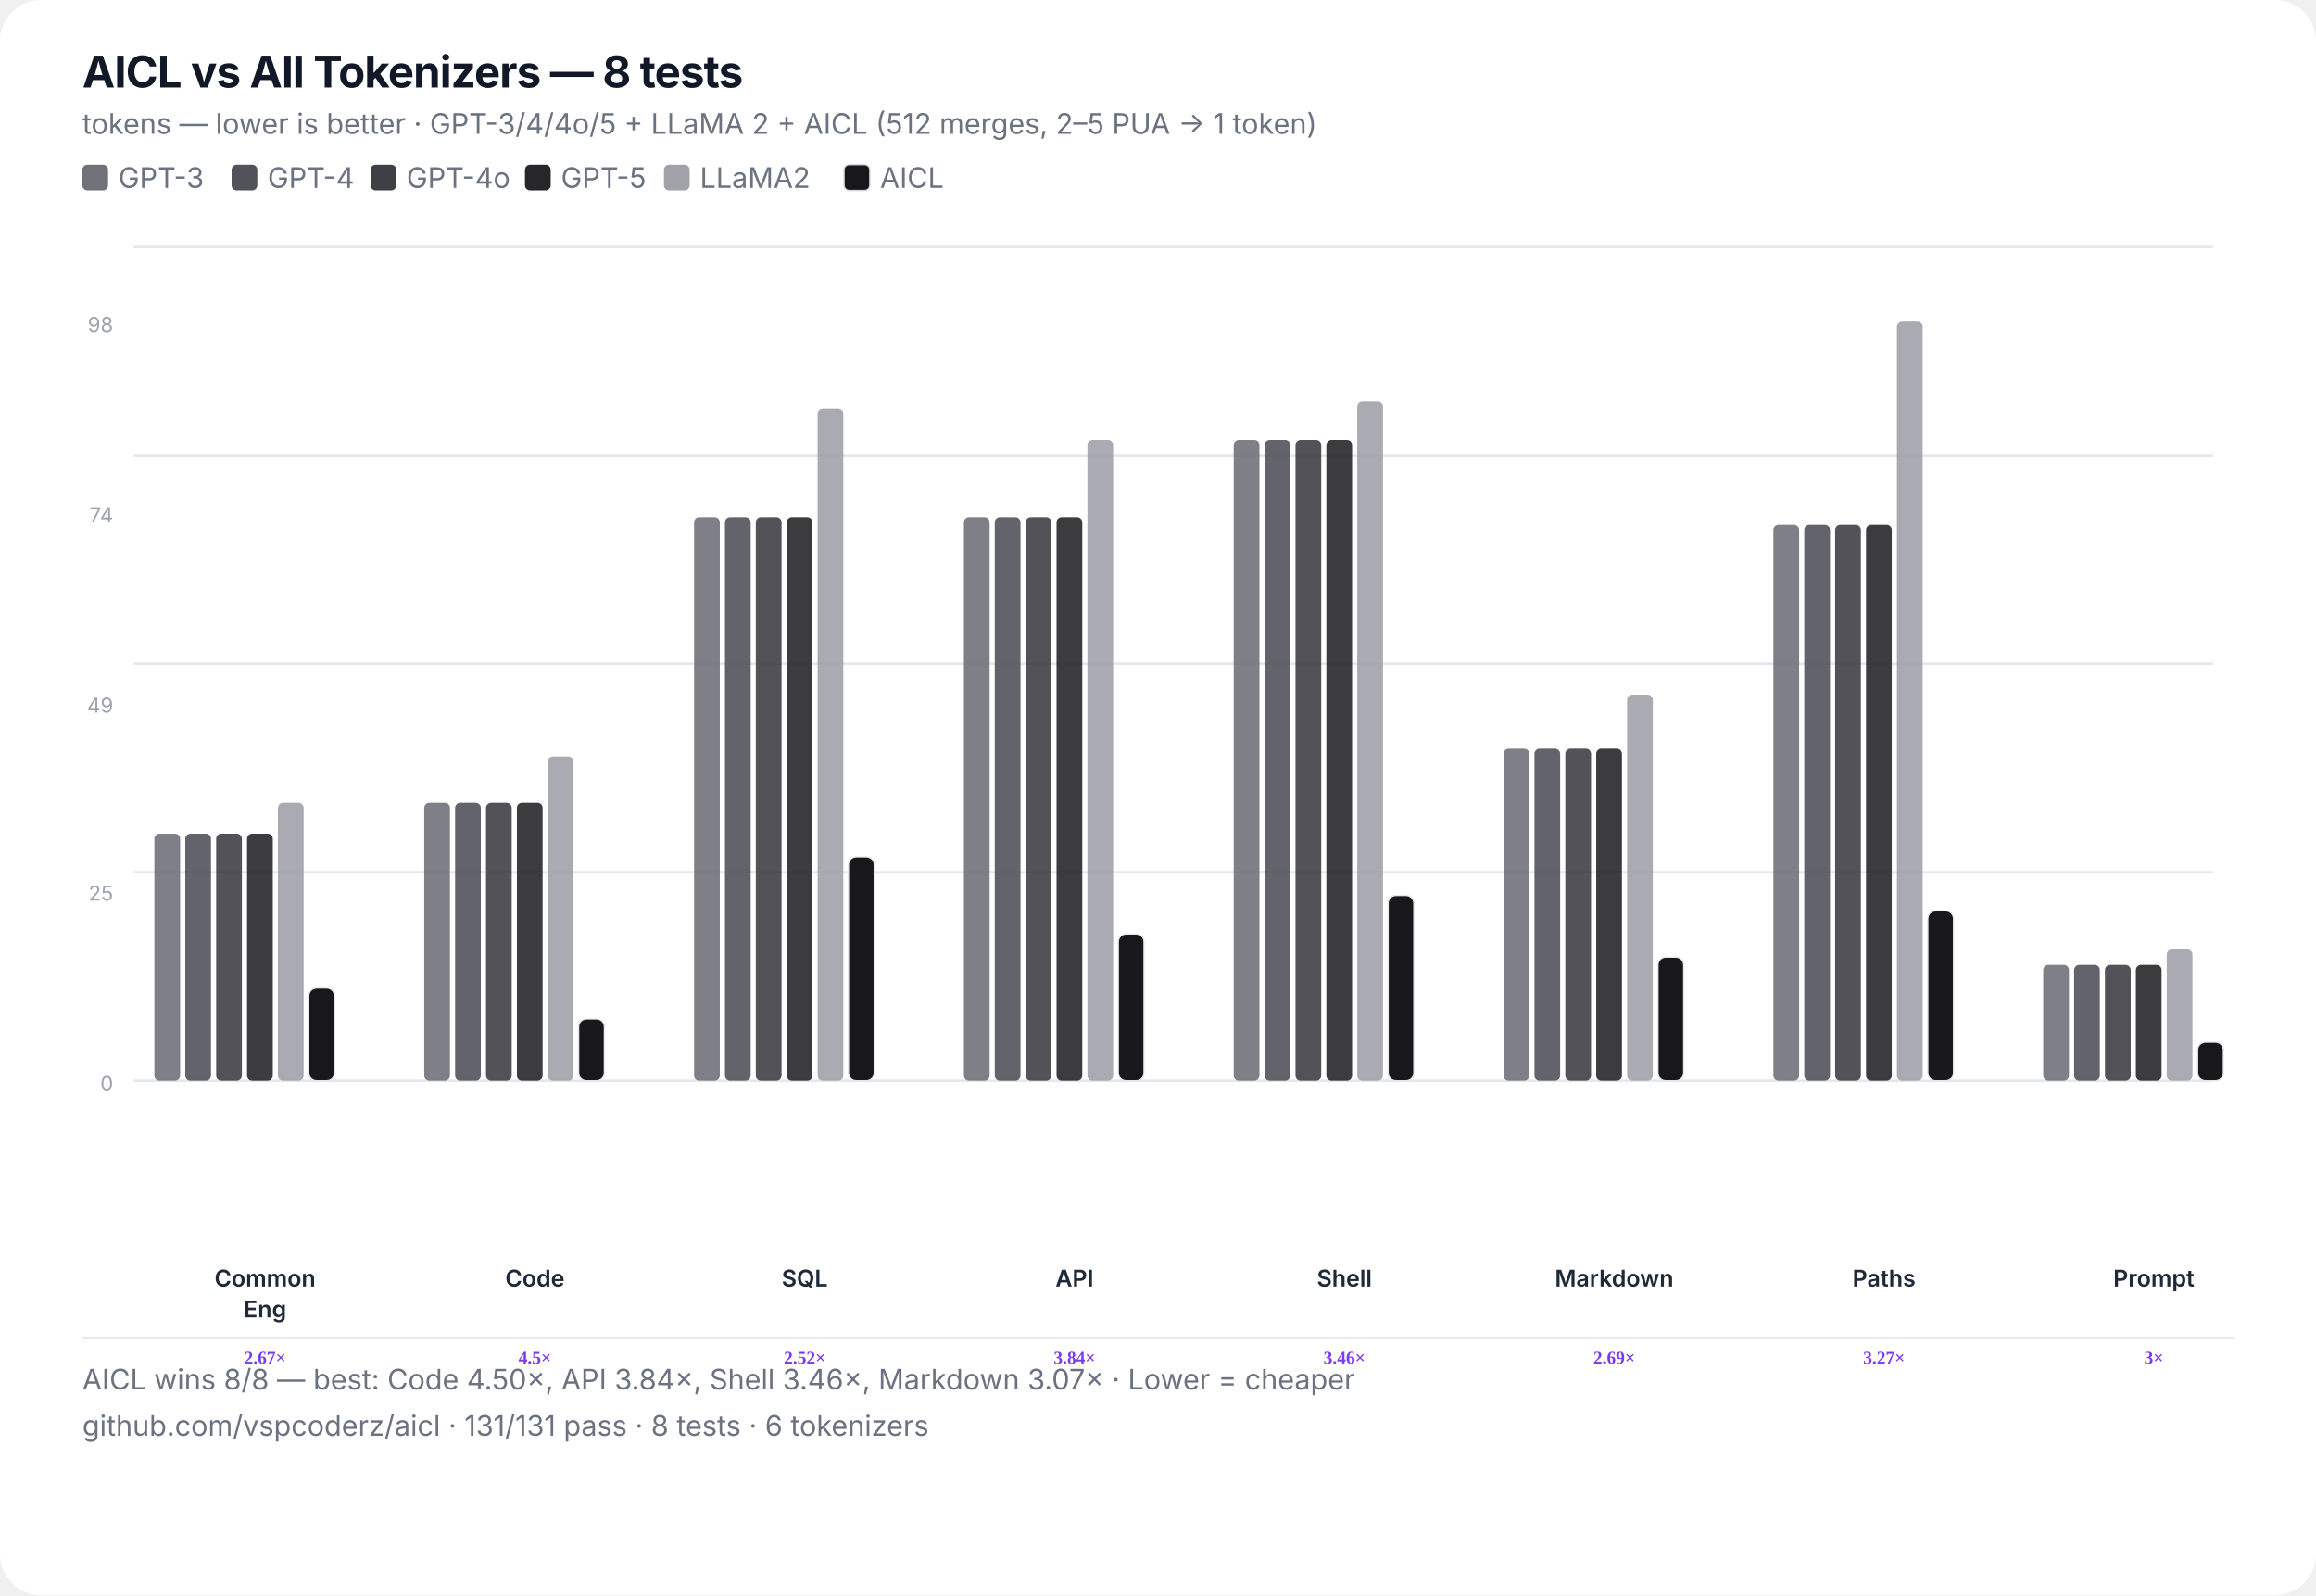
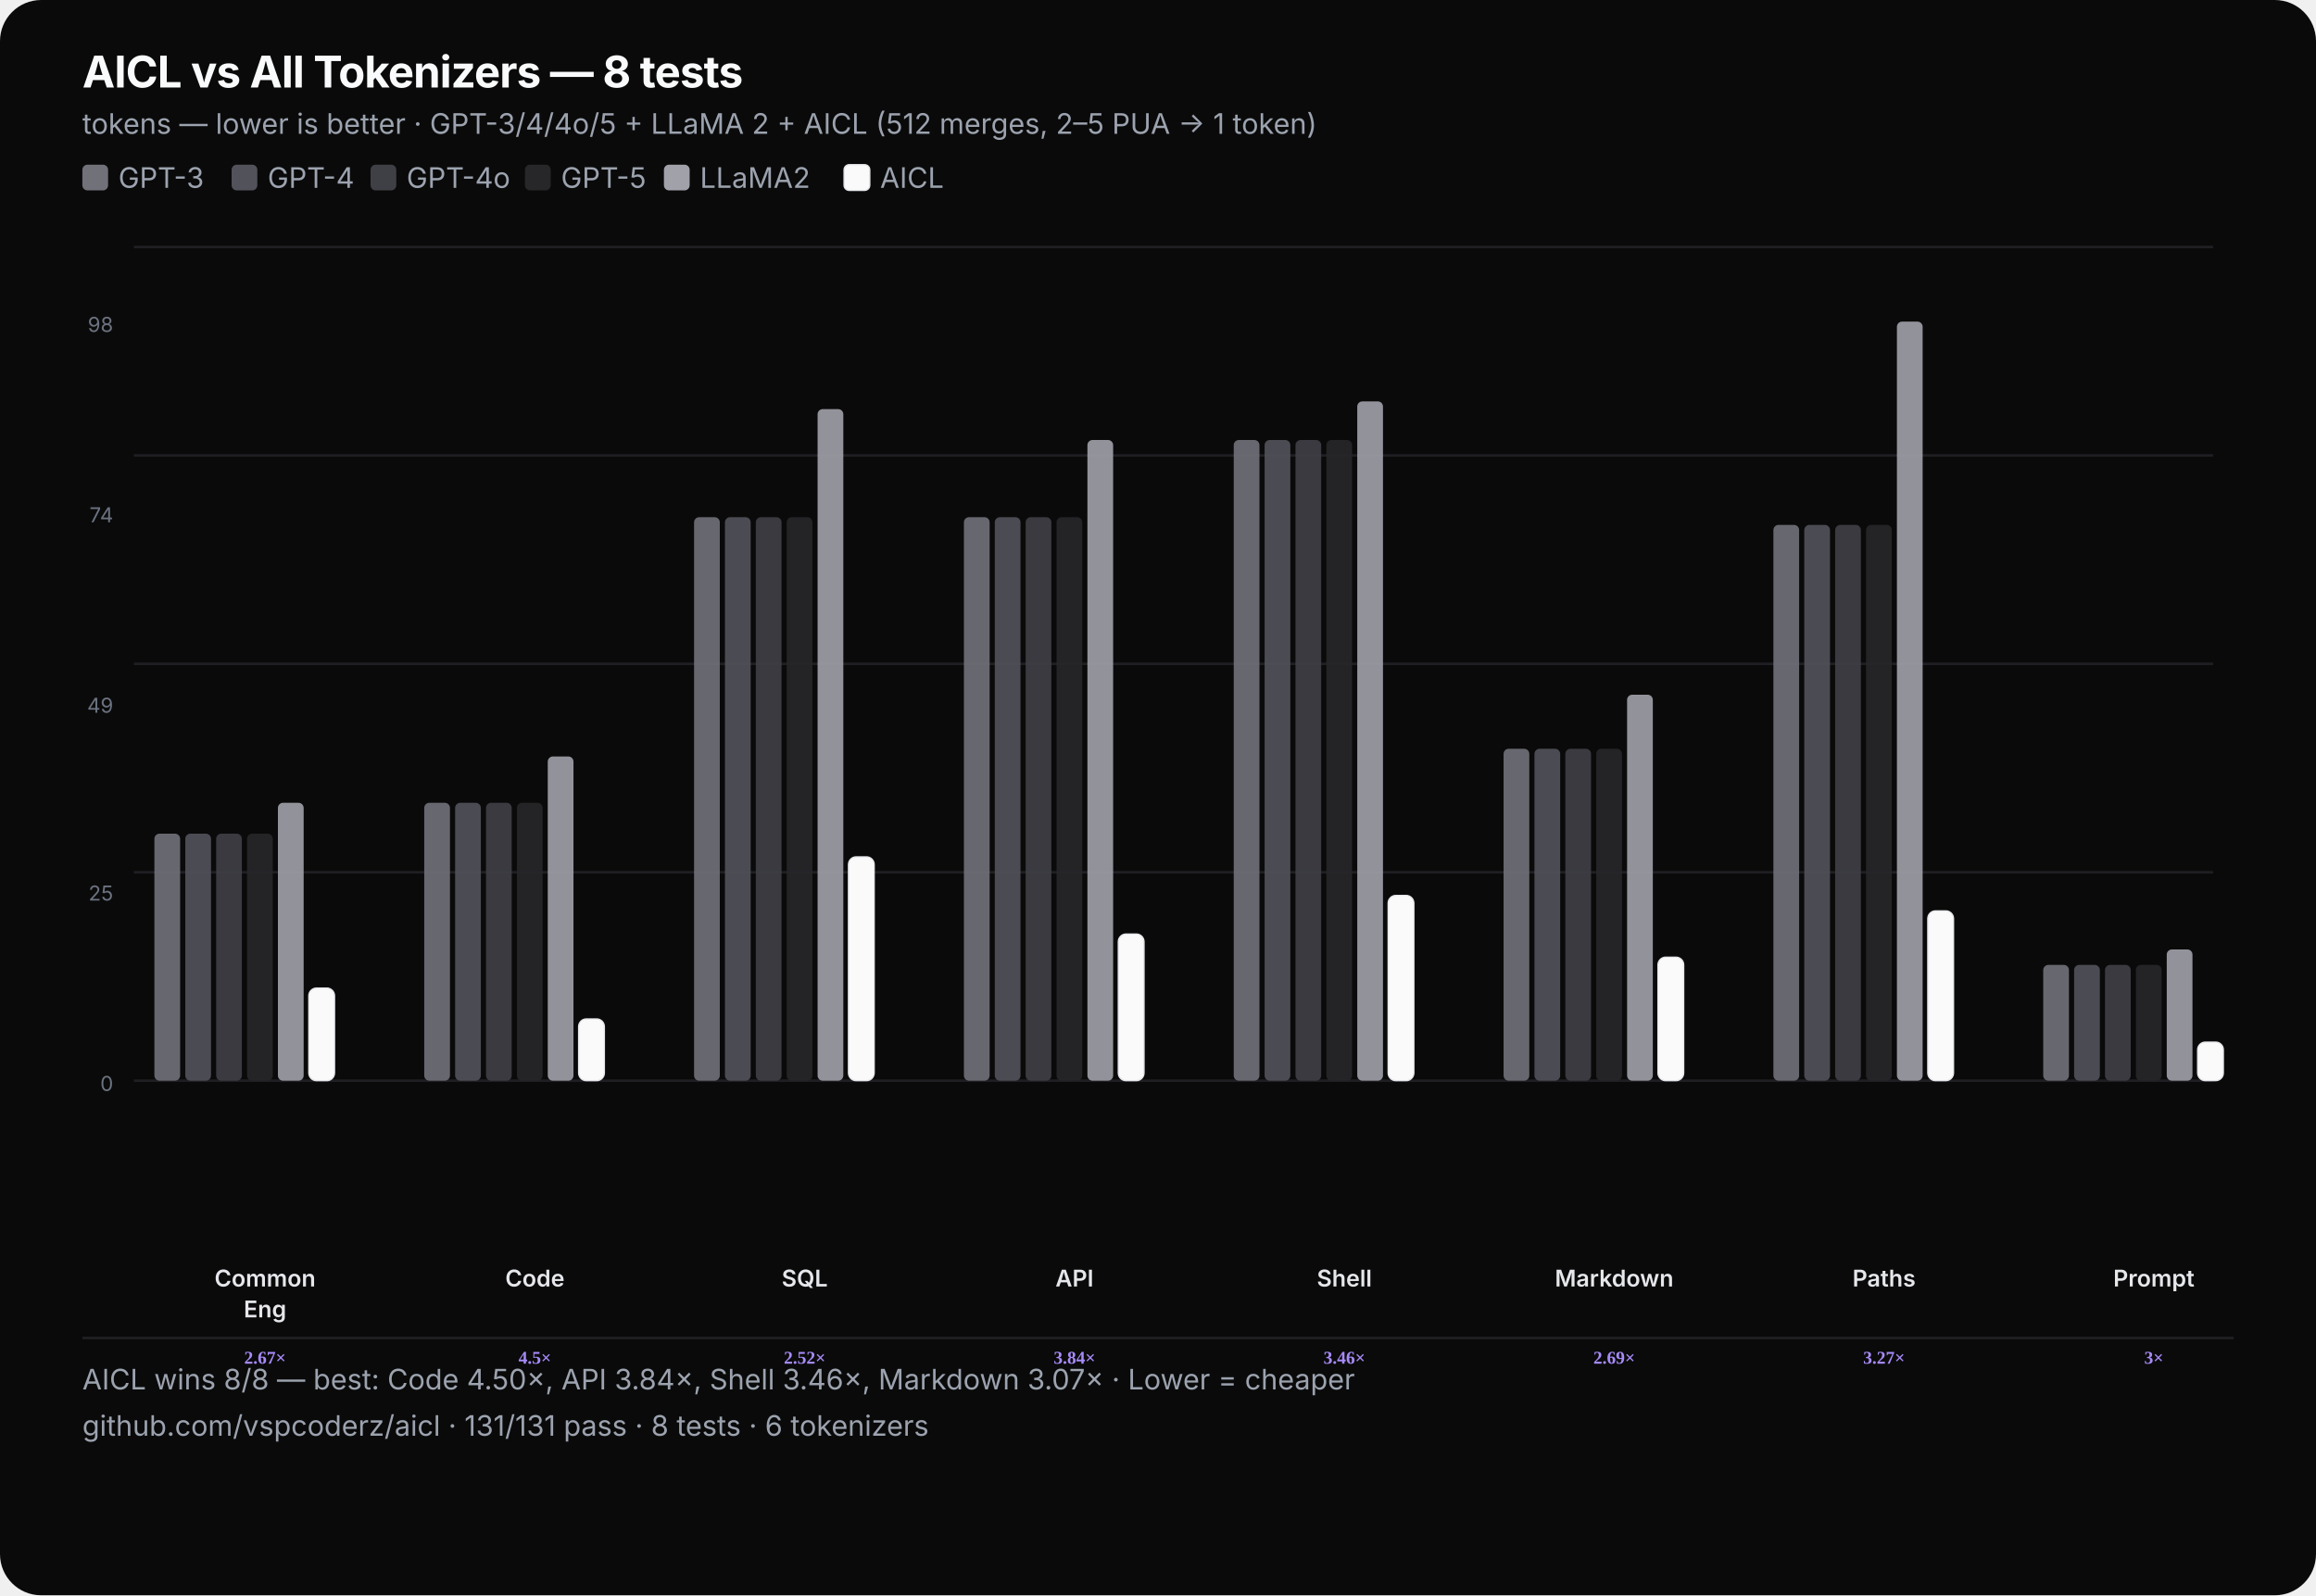
<svg xmlns="http://www.w3.org/2000/svg" width="900" height="620">
-   <style>.t{font:700 17px 'Stack Sans Notch','Inter',system-ui,sans-serif;fill:#111827;letter-spacing:-0.3px}.s{font:400 11px 'Stack Sans Notch','Inter',system-ui,sans-serif;fill:#6b7280}.n{font:600 9px 'Stack Sans Notch','Inter',system-ui,sans-serif;fill:#1f2937}.a{font:400 8px 'Stack Sans Notch','Inter',system-ui,sans-serif;fill:#9ca3af}</style>
-   <rect width="900" height="620" rx="16" fill="#ffffff" />
+   <style>.t{font:700 17px 'Stack Sans Notch','Inter',system-ui,sans-serif;fill:#f9fafb;letter-spacing:-0.3px}.s{font:400 11px 'Stack Sans Notch','Inter',system-ui,sans-serif;fill:#9ca3af}.n{font:600 9px 'Stack Sans Notch','Inter',system-ui,sans-serif;fill:#e5e7eb}.a{font:400 8px 'Stack Sans Notch','Inter',system-ui,sans-serif;fill:#6b7280}</style>
+   <rect width="900" height="620" rx="16" fill="#0a0a0a" />
  <text x="32" y="34" class="t">AICL vs All Tokenizers — 8 tests</text>
  <text x="32" y="52" class="s">tokens — lower is better · GPT-3/4/4o/5 + LLaMA 2 + AICL (512 merges, 2–5 PUA → 1 token)</text>
  <g transform="translate(32,64)">
    <rect x="0" y="0" width="10" height="10" rx="2" fill="#71717a" />
    <text x="14" y="9" class="s">GPT-3</text>
    <rect x="58" y="0" width="10" height="10" rx="2" fill="#52525b" />
    <text x="72" y="9" class="s">GPT-4</text>
    <rect x="112" y="0" width="10" height="10" rx="2" fill="#3f3f46" />
    <text x="126" y="9" class="s">GPT-4o</text>
    <rect x="172" y="0" width="10" height="10" rx="2" fill="#27272a" />
    <text x="186" y="9" class="s">GPT-5</text>
    <rect x="226" y="0" width="10" height="10" rx="2" fill="#a1a1aa" />
    <text x="240" y="9" class="s">LLaMA2</text>
-     <rect x="296" y="0" width="10" height="10" rx="2" fill="#18181b" stroke="#d1d5db" stroke-width="0.5" />
+     <rect x="296" y="0" width="10" height="10" rx="2" fill="#fafafa" stroke="#e5e7eb" stroke-width="0.5" />
    <text x="310" y="9" class="s">AICL</text>
  </g>
-   <g stroke="#e5e7eb" stroke-width="1">
+   <g stroke="#1f1f23" stroke-width="1">
    <line x1="52" y1="96" x2="860" y2="96" />
    <line x1="52" y1="177" x2="860" y2="177" />
    <line x1="52" y1="258" x2="860" y2="258" />
    <line x1="52" y1="339" x2="860" y2="339" />
    <line x1="52" y1="420" x2="860" y2="420" />
  </g>
  <text x="44" y="424" class="a" text-anchor="end">0</text>
  <text x="44" y="350" class="a" text-anchor="end">25</text>
  <text x="44" y="277" class="a" text-anchor="end">49</text>
  <text x="44" y="203" class="a" text-anchor="end">74</text>
  <text x="44" y="129" class="a" text-anchor="end">98</text>
  <g>
    <rect x="60" y="324" width="10" height="96" rx="2" fill="#71717a" opacity="0.9" />
    <rect x="72" y="324" width="10" height="96" rx="2" fill="#52525b" opacity="0.9" />
    <rect x="84" y="324" width="10" height="96" rx="2" fill="#3f3f46" opacity="0.9" />
    <rect x="96" y="324" width="10" height="96" rx="2" fill="#27272a" opacity="0.9" />
    <rect x="108" y="312" width="10" height="108" rx="2" fill="#a1a1aa" opacity="0.9" />
-     <rect x="120" y="384" width="10" height="36" rx="3" fill="#18181b" opacity="1" stroke="#e5e7eb" stroke-width="0.5" />
+     <rect x="120" y="384" width="10" height="36" rx="3" fill="#fafafa" opacity="1" stroke="#e5e7eb" stroke-width="0.5" />
    <text x="103" y="500" text-anchor="middle" class="n">Common</text>
    <text x="103" y="512" text-anchor="middle" class="n">Eng</text>
-     <text x="103" y="530" text-anchor="middle" fill="#7c3aed" font-size="7" font-weight="700">2.67×</text>
+     <text x="103" y="530" text-anchor="middle" fill="#a78bfa" font-size="7" font-weight="700">2.67×</text>
  </g>
  <g>
    <rect x="164.857" y="312" width="10" height="108" rx="2" fill="#71717a" opacity="0.9" />
    <rect x="176.857" y="312" width="10" height="108" rx="2" fill="#52525b" opacity="0.9" />
    <rect x="188.857" y="312" width="10" height="108" rx="2" fill="#3f3f46" opacity="0.9" />
    <rect x="200.857" y="312" width="10" height="108" rx="2" fill="#27272a" opacity="0.9" />
    <rect x="212.857" y="294" width="10" height="126" rx="2" fill="#a1a1aa" opacity="0.9" />
-     <rect x="224.857" y="396" width="10" height="24" rx="3" fill="#18181b" opacity="1" stroke="#e5e7eb" stroke-width="0.5" />
+     <rect x="224.857" y="396" width="10" height="24" rx="3" fill="#fafafa" opacity="1" stroke="#e5e7eb" stroke-width="0.5" />
    <text x="207.857" y="500" text-anchor="middle" class="n">Code</text>
-     <text x="207.857" y="530" text-anchor="middle" fill="#7c3aed" font-size="7" font-weight="700">4.5×</text>
+     <text x="207.857" y="530" text-anchor="middle" fill="#a78bfa" font-size="7" font-weight="700">4.5×</text>
  </g>
  <g>
    <rect x="269.714" y="201" width="10" height="219" rx="2" fill="#71717a" opacity="0.9" />
    <rect x="281.714" y="201" width="10" height="219" rx="2" fill="#52525b" opacity="0.9" />
    <rect x="293.714" y="201" width="10" height="219" rx="2" fill="#3f3f46" opacity="0.9" />
    <rect x="305.714" y="201" width="10" height="219" rx="2" fill="#27272a" opacity="0.9" />
    <rect x="317.714" y="159" width="10" height="261" rx="2" fill="#a1a1aa" opacity="0.9" />
-     <rect x="329.714" y="333" width="10" height="87" rx="3" fill="#18181b" opacity="1" stroke="#e5e7eb" stroke-width="0.5" />
+     <rect x="329.714" y="333" width="10" height="87" rx="3" fill="#fafafa" opacity="1" stroke="#e5e7eb" stroke-width="0.5" />
    <text x="312.714" y="500" text-anchor="middle" class="n">SQL</text>
-     <text x="312.714" y="530" text-anchor="middle" fill="#7c3aed" font-size="7" font-weight="700">2.52×</text>
+     <text x="312.714" y="530" text-anchor="middle" fill="#a78bfa" font-size="7" font-weight="700">2.52×</text>
  </g>
  <g>
    <rect x="374.571" y="201" width="10" height="219" rx="2" fill="#71717a" opacity="0.9" />
    <rect x="386.571" y="201" width="10" height="219" rx="2" fill="#52525b" opacity="0.9" />
    <rect x="398.571" y="201" width="10" height="219" rx="2" fill="#3f3f46" opacity="0.9" />
    <rect x="410.571" y="201" width="10" height="219" rx="2" fill="#27272a" opacity="0.9" />
    <rect x="422.571" y="171" width="10" height="249" rx="2" fill="#a1a1aa" opacity="0.9" />
-     <rect x="434.571" y="363" width="10" height="57" rx="3" fill="#18181b" opacity="1" stroke="#e5e7eb" stroke-width="0.5" />
+     <rect x="434.571" y="363" width="10" height="57" rx="3" fill="#fafafa" opacity="1" stroke="#e5e7eb" stroke-width="0.5" />
    <text x="417.571" y="500" text-anchor="middle" class="n">API</text>
-     <text x="417.571" y="530" text-anchor="middle" fill="#7c3aed" font-size="7" font-weight="700">3.84×</text>
+     <text x="417.571" y="530" text-anchor="middle" fill="#a78bfa" font-size="7" font-weight="700">3.84×</text>
  </g>
  <g>
    <rect x="479.429" y="171" width="10" height="249" rx="2" fill="#71717a" opacity="0.9" />
    <rect x="491.429" y="171" width="10" height="249" rx="2" fill="#52525b" opacity="0.9" />
    <rect x="503.429" y="171" width="10" height="249" rx="2" fill="#3f3f46" opacity="0.9" />
    <rect x="515.429" y="171" width="10" height="249" rx="2" fill="#27272a" opacity="0.9" />
    <rect x="527.429" y="156" width="10" height="264" rx="2" fill="#a1a1aa" opacity="0.9" />
-     <rect x="539.429" y="348" width="10" height="72" rx="3" fill="#18181b" opacity="1" stroke="#e5e7eb" stroke-width="0.5" />
+     <rect x="539.429" y="348" width="10" height="72" rx="3" fill="#fafafa" opacity="1" stroke="#e5e7eb" stroke-width="0.5" />
    <text x="522.429" y="500" text-anchor="middle" class="n">Shell</text>
-     <text x="522.429" y="530" text-anchor="middle" fill="#7c3aed" font-size="7" font-weight="700">3.46×</text>
+     <text x="522.429" y="530" text-anchor="middle" fill="#a78bfa" font-size="7" font-weight="700">3.46×</text>
  </g>
  <g>
    <rect x="584.286" y="291" width="10" height="129" rx="2" fill="#71717a" opacity="0.9" />
    <rect x="596.286" y="291" width="10" height="129" rx="2" fill="#52525b" opacity="0.9" />
    <rect x="608.286" y="291" width="10" height="129" rx="2" fill="#3f3f46" opacity="0.9" />
    <rect x="620.286" y="291" width="10" height="129" rx="2" fill="#27272a" opacity="0.9" />
    <rect x="632.286" y="270" width="10" height="150" rx="2" fill="#a1a1aa" opacity="0.9" />
-     <rect x="644.286" y="372" width="10" height="48" rx="3" fill="#18181b" opacity="1" stroke="#e5e7eb" stroke-width="0.5" />
+     <rect x="644.286" y="372" width="10" height="48" rx="3" fill="#fafafa" opacity="1" stroke="#e5e7eb" stroke-width="0.5" />
    <text x="627.286" y="500" text-anchor="middle" class="n">Markdown</text>
-     <text x="627.286" y="530" text-anchor="middle" fill="#7c3aed" font-size="7" font-weight="700">2.69×</text>
+     <text x="627.286" y="530" text-anchor="middle" fill="#a78bfa" font-size="7" font-weight="700">2.69×</text>
  </g>
  <g>
    <rect x="689.143" y="204" width="10" height="216" rx="2" fill="#71717a" opacity="0.9" />
    <rect x="701.143" y="204" width="10" height="216" rx="2" fill="#52525b" opacity="0.9" />
    <rect x="713.143" y="204" width="10" height="216" rx="2" fill="#3f3f46" opacity="0.9" />
    <rect x="725.143" y="204" width="10" height="216" rx="2" fill="#27272a" opacity="0.9" />
    <rect x="737.143" y="125" width="10" height="295" rx="2" fill="#a1a1aa" opacity="0.9" />
-     <rect x="749.143" y="354" width="10" height="66" rx="3" fill="#18181b" opacity="1" stroke="#e5e7eb" stroke-width="0.5" />
+     <rect x="749.143" y="354" width="10" height="66" rx="3" fill="#fafafa" opacity="1" stroke="#e5e7eb" stroke-width="0.5" />
    <text x="732.143" y="500" text-anchor="middle" class="n">Paths</text>
-     <text x="732.143" y="530" text-anchor="middle" fill="#7c3aed" font-size="7" font-weight="700">3.27×</text>
+     <text x="732.143" y="530" text-anchor="middle" fill="#a78bfa" font-size="7" font-weight="700">3.27×</text>
  </g>
  <g>
    <rect x="794" y="375" width="10" height="45" rx="2" fill="#71717a" opacity="0.9" />
    <rect x="806" y="375" width="10" height="45" rx="2" fill="#52525b" opacity="0.9" />
    <rect x="818" y="375" width="10" height="45" rx="2" fill="#3f3f46" opacity="0.9" />
    <rect x="830" y="375" width="10" height="45" rx="2" fill="#27272a" opacity="0.9" />
    <rect x="842" y="369" width="10" height="51" rx="2" fill="#a1a1aa" opacity="0.9" />
-     <rect x="854" y="405" width="10" height="15" rx="3" fill="#18181b" opacity="1" stroke="#e5e7eb" stroke-width="0.5" />
+     <rect x="854" y="405" width="10" height="15" rx="3" fill="#fafafa" opacity="1" stroke="#e5e7eb" stroke-width="0.5" />
    <text x="837" y="500" text-anchor="middle" class="n">Prompt</text>
-     <text x="837" y="530" text-anchor="middle" fill="#7c3aed" font-size="7" font-weight="700">3×</text>
+     <text x="837" y="530" text-anchor="middle" fill="#a78bfa" font-size="7" font-weight="700">3×</text>
  </g>
-   <line x1="32" y1="520" x2="868" y2="520" stroke="#e5e7eb" />
+   <line x1="32" y1="520" x2="868" y2="520" stroke="#1f1f23" />
  <text x="32" y="540" class="s">AICL wins 8/8 — best: Code 4.50×, API 3.84×, Shell 3.46×, Markdown 3.07× · Lower = cheaper</text>
  <text x="32" y="558" class="s">github.com/vspcoderz/aicl · 131/131 pass · 8 tests · 6 tokenizers</text>
</svg>
